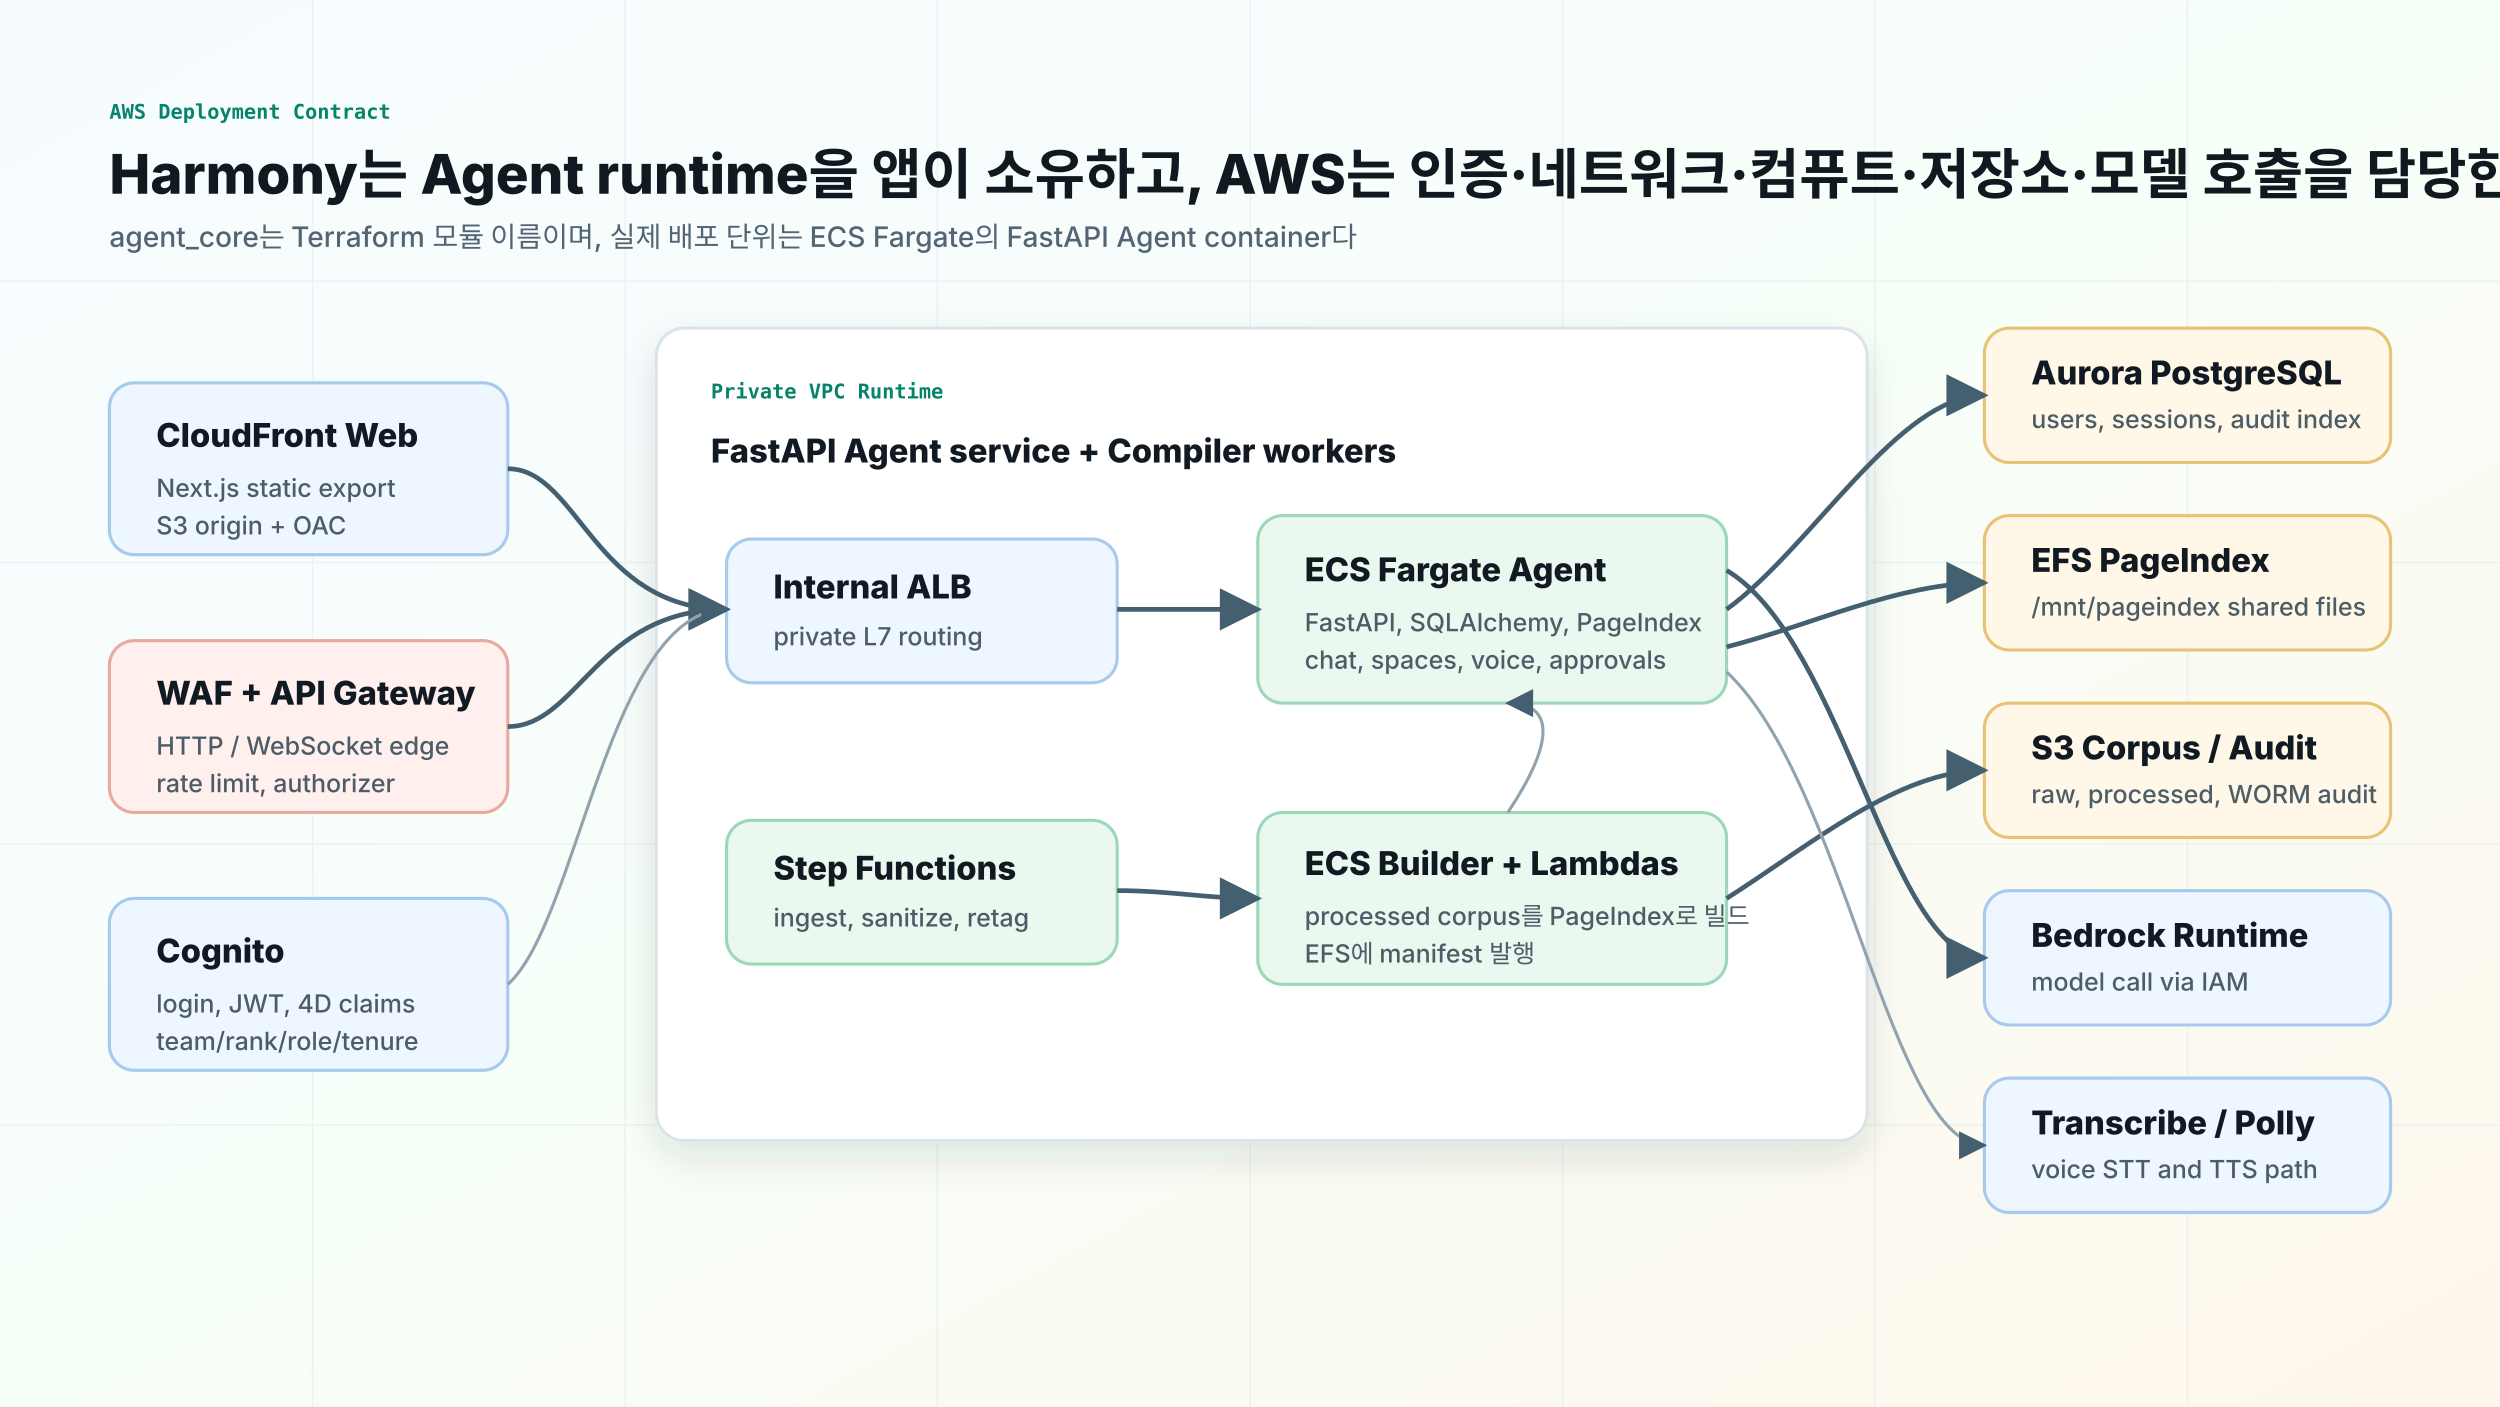
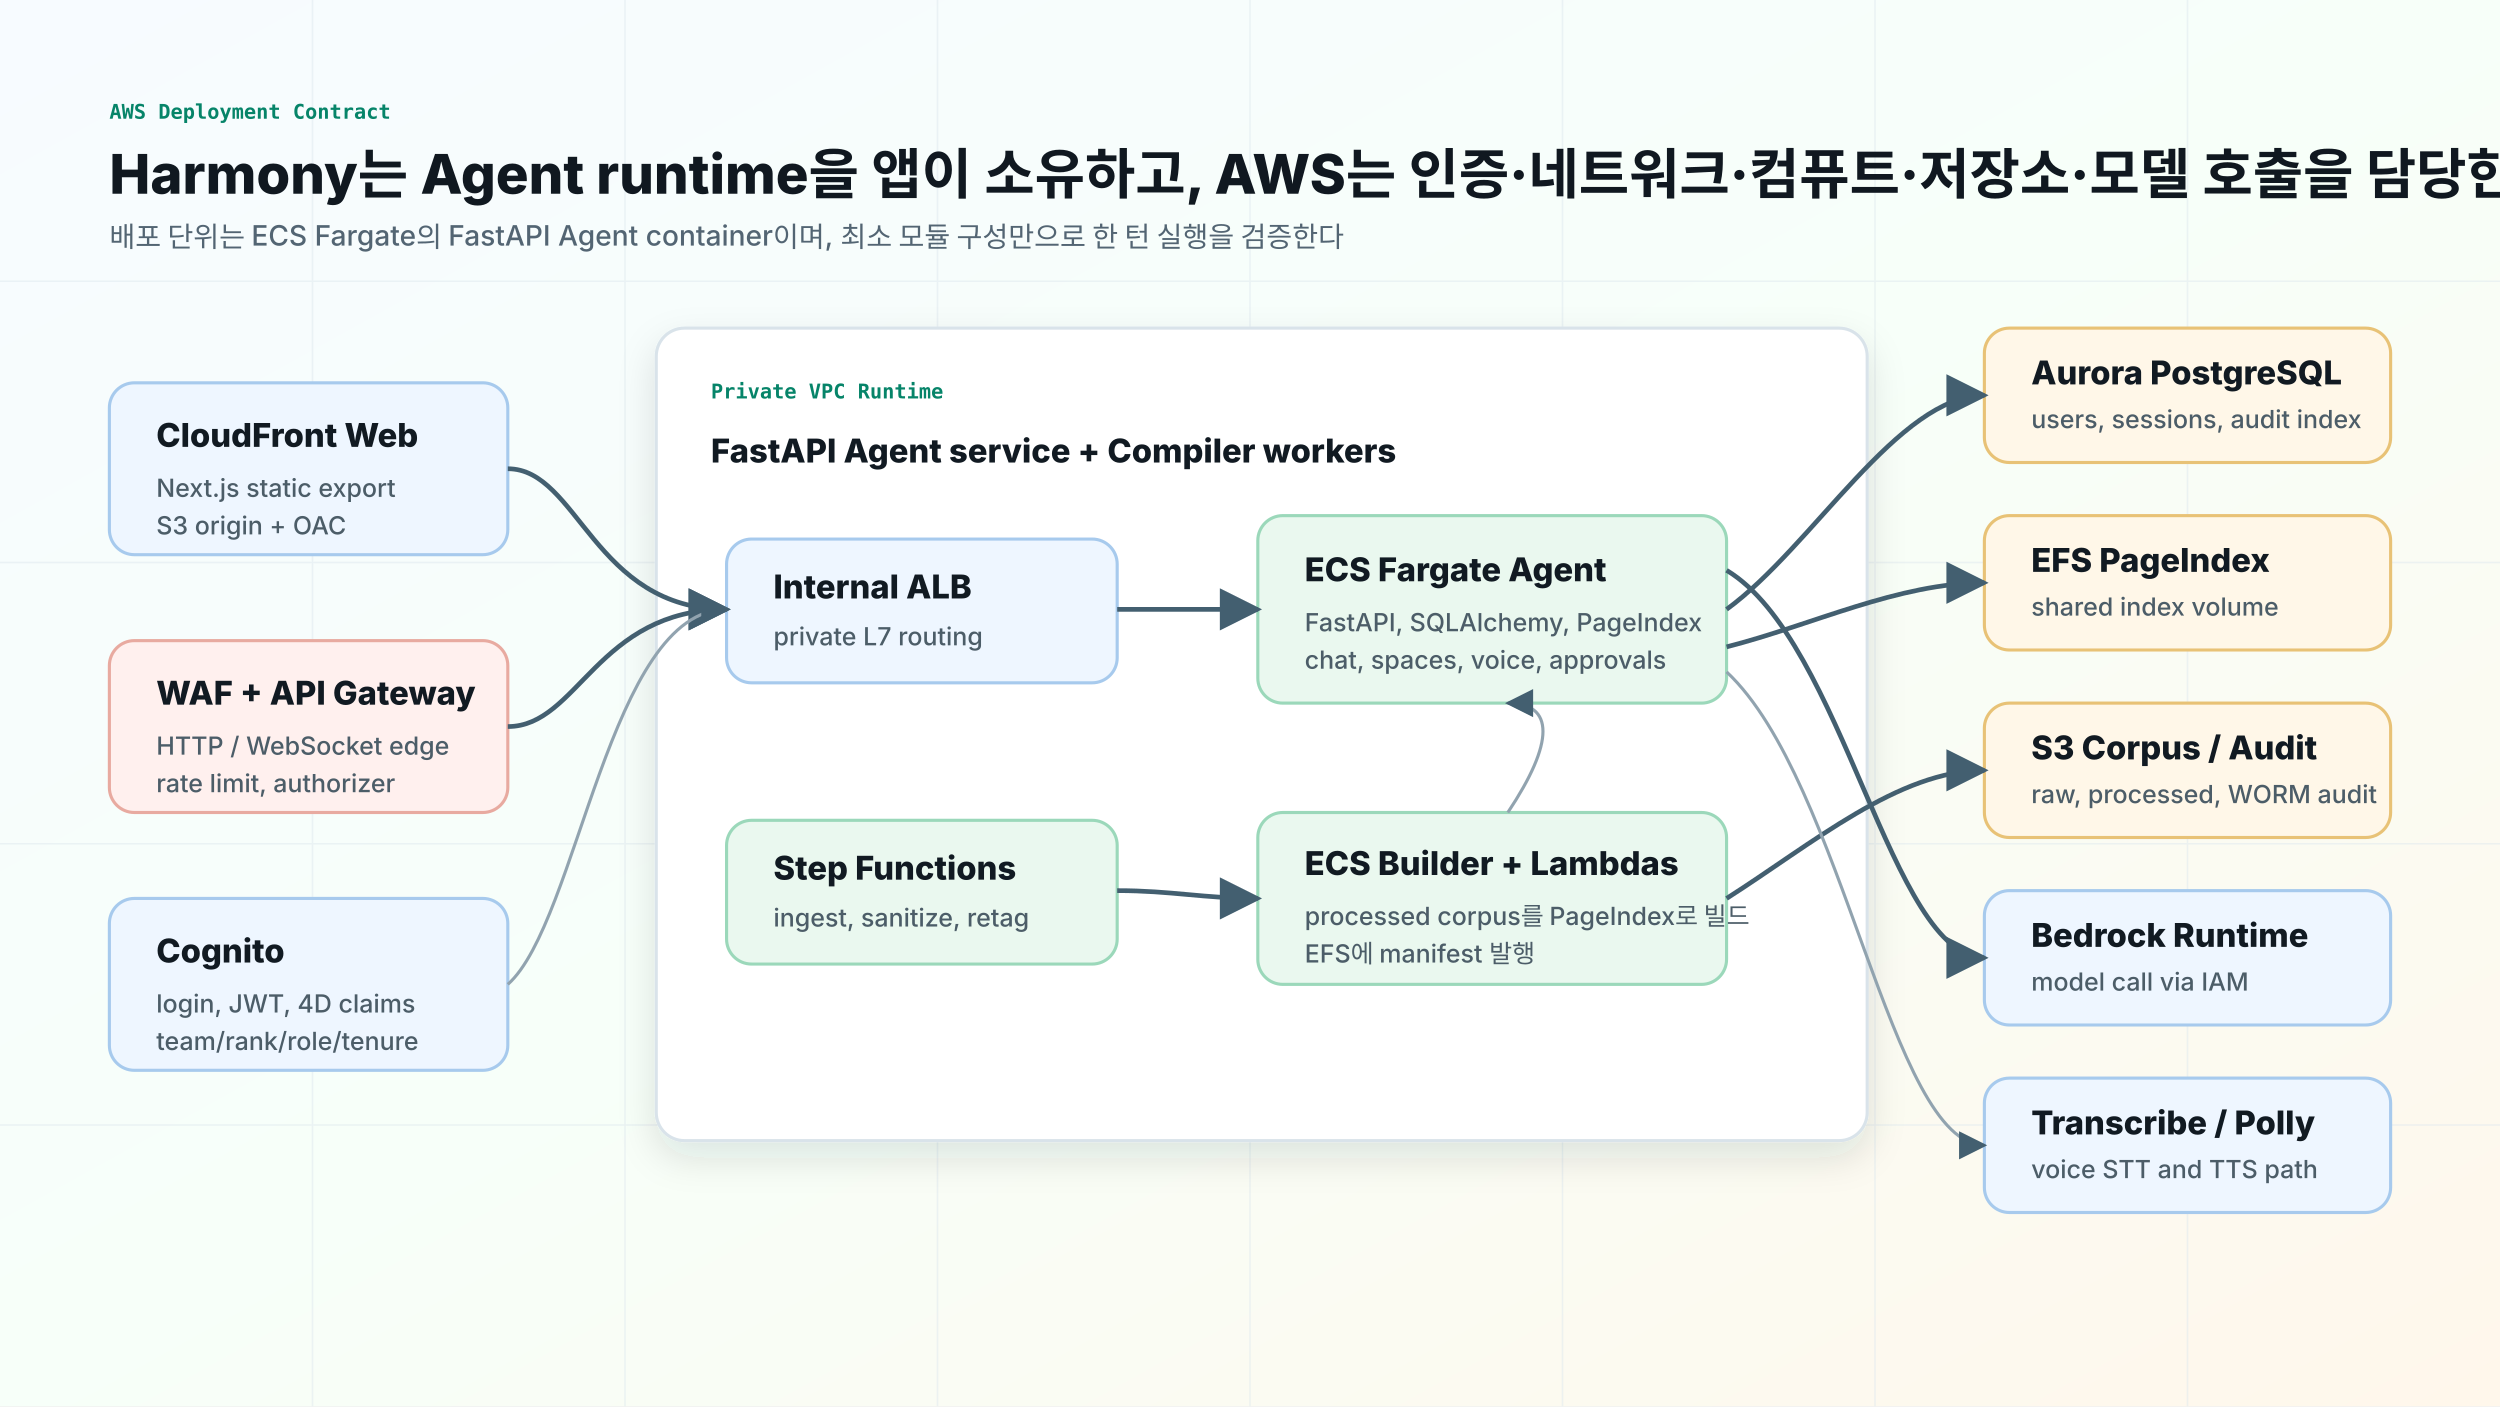
<svg xmlns="http://www.w3.org/2000/svg" width="1600" height="900" viewBox="0 0 1600 900" role="img" aria-labelledby="title desc">
  <defs>
    <linearGradient id="bg" x1="0" y1="0" x2="1" y2="1">
      <stop offset="0%" stop-color="#f7fbff" />
      <stop offset="50%" stop-color="#f7fff9" />
      <stop offset="100%" stop-color="#fff7eb" />
    </linearGradient>
    <filter id="shadow" x="-20%" y="-20%" width="140%" height="140%">
      <feDropShadow dx="0" dy="10" stdDeviation="12" flood-color="#1b2d36" flood-opacity="0.12" />
    </filter>
    <marker id="arrow" viewBox="0 0 10 10" refX="9" refY="5" markerWidth="9" markerHeight="9" orient="auto-start-reverse">
      <path d="M 0 0 L 10 5 L 0 10 z" fill="#435f70" />
    </marker>
    <style>
      .title { font: 800 35px -apple-system, BlinkMacSystemFont, "Segoe UI", sans-serif; fill: #101820; }
      .sub { font: 500 18px -apple-system, BlinkMacSystemFont, "Segoe UI", sans-serif; fill: #536573; }
      .eyebrow { font: 800 13px ui-monospace, SFMono-Regular, Menlo, monospace; letter-spacing: 0; text-transform: uppercase; fill: #068469; }
      .box-title { font: 800 21px -apple-system, BlinkMacSystemFont, "Segoe UI", sans-serif; fill: #111a22; }
      .box-text { font: 500 16px -apple-system, BlinkMacSystemFont, "Segoe UI", sans-serif; fill: #4c5d68; }
      .small { font: 800 13px ui-monospace, SFMono-Regular, Menlo, monospace; fill: #596977; }
      .panel { fill: #ffffff; stroke: #d9e3ea; stroke-width: 2; rx: 18; filter: url(#shadow); }
      .edge { fill: #eef6ff; stroke: #a7caed; stroke-width: 2; rx: 16; }
      .compute { fill: #eaf8ef; stroke: #9bd8ba; stroke-width: 2; rx: 16; }
      .data { fill: #fff7e8; stroke: #e8c276; stroke-width: 2; rx: 16; }
      .guard { fill: #fff0ee; stroke: #e8aaa0; stroke-width: 2; rx: 16; }
      .line { fill: none; stroke: #435f70; stroke-width: 3; marker-end: url(#arrow); }
      .thin { fill: none; stroke: #91a3af; stroke-width: 2; marker-end: url(#arrow); }
    </style>
  </defs>
  <rect width="1600" height="900" fill="url(#bg)" />
  <path d="M0 180 H1600 M0 360 H1600 M0 540 H1600 M0 720 H1600 M200 0 V900 M400 0 V900 M600 0 V900 M800 0 V900 M1000 0 V900 M1200 0 V900 M1400 0 V900" stroke="#dfe8ee" stroke-opacity="0.52" stroke-width="1" />
  <text x="70" y="76" class="eyebrow">AWS Deployment Contract</text>
  <text x="70" y="124" class="title">Harmony는 Agent runtime을 앱이 소유하고, AWS는 인증·네트워크·컴퓨트·저장소·모델 호출을 담당한다</text>
-   <text x="70" y="158" class="sub">agent_core는 Terraform 모듈 이름이며, 실제 배포 단위는 ECS Fargate의 FastAPI Agent container다</text>
+   <text x="70" y="158" class="sub">배포 단위는 ECS Fargate의 FastAPI Agent container이며, 최소 모듈 구성만으로 한 턴 실행을 검증한다</text>
  <rect x="70" y="245" width="255" height="110" class="edge" />
  <text x="100" y="286" class="box-title">CloudFront Web</text>
  <text x="100" y="318" class="box-text">Next.js static export</text>
  <text x="100" y="342" class="box-text">S3 origin + OAC</text>
  <rect x="70" y="410" width="255" height="110" class="guard" />
  <text x="100" y="451" class="box-title">WAF + API Gateway</text>
  <text x="100" y="483" class="box-text">HTTP / WebSocket edge</text>
  <text x="100" y="507" class="box-text">rate limit, authorizer</text>
  <rect x="70" y="575" width="255" height="110" class="edge" />
  <text x="100" y="616" class="box-title">Cognito</text>
  <text x="100" y="648" class="box-text">login, JWT, 4D claims</text>
  <text x="100" y="672" class="box-text">team/rank/role/tenure</text>
  <rect x="420" y="210" width="775" height="520" class="panel" />
  <text x="455" y="255" class="eyebrow">Private VPC Runtime</text>
  <text x="455" y="296" class="box-title">FastAPI Agent service + Compiler workers</text>
  <rect x="465" y="345" width="250" height="92" class="edge" />
  <text x="495" y="383" class="box-title">Internal ALB</text>
  <text x="495" y="413" class="box-text">private L7 routing</text>
  <rect x="805" y="330" width="300" height="120" class="compute" />
  <text x="835" y="372" class="box-title">ECS Fargate Agent</text>
  <text x="835" y="404" class="box-text">FastAPI, SQLAlchemy, PageIndex</text>
  <text x="835" y="428" class="box-text">chat, spaces, voice, approvals</text>
  <rect x="465" y="525" width="250" height="92" class="compute" />
  <text x="495" y="563" class="box-title">Step Functions</text>
  <text x="495" y="593" class="box-text">ingest, sanitize, retag</text>
  <rect x="805" y="520" width="300" height="110" class="compute" />
  <text x="835" y="560" class="box-title">ECS Builder + Lambdas</text>
  <text x="835" y="592" class="box-text">processed corpus를 PageIndex로 빌드</text>
  <text x="835" y="616" class="box-text">EFS에 manifest 발행</text>
  <rect x="1270" y="210" width="260" height="86" class="data" />
  <text x="1300" y="246" class="box-title">Aurora PostgreSQL</text>
  <text x="1300" y="274" class="box-text">users, sessions, audit index</text>
  <rect x="1270" y="330" width="260" height="86" class="data" />
  <text x="1300" y="366" class="box-title">EFS PageIndex</text>
-   <text x="1300" y="394" class="box-text">/mnt/pageindex shared files</text>
+   <text x="1300" y="394" class="box-text">shared index volume</text>
  <rect x="1270" y="450" width="260" height="86" class="data" />
  <text x="1300" y="486" class="box-title">S3 Corpus / Audit</text>
  <text x="1300" y="514" class="box-text">raw, processed, WORM audit</text>
  <rect x="1270" y="570" width="260" height="86" class="edge" />
  <text x="1300" y="606" class="box-title">Bedrock Runtime</text>
  <text x="1300" y="634" class="box-text">model call via IAM</text>
  <rect x="1270" y="690" width="260" height="86" class="edge" />
  <text x="1300" y="726" class="box-title">Transcribe / Polly</text>
  <text x="1300" y="754" class="box-text">voice STT and TTS path</text>
  <path class="line" d="M325 300 C370 300 380 390 465 390" />
  <path class="line" d="M325 465 C370 465 382 390 465 390" />
  <path class="thin" d="M325 630 C370 590 390 390 465 390" />
  <path class="line" d="M715 390 C750 390 770 390 805 390" />
  <path class="line" d="M715 570 C750 570 770 575 805 575" />
  <path class="line" d="M1105 390 C1160 350 1215 253 1270 253" />
  <path class="line" d="M1105 414 C1160 400 1215 373 1270 373" />
  <path class="line" d="M1105 575 C1160 540 1215 493 1270 493" />
  <path class="line" d="M1105 365 C1180 410 1210 613 1270 613" />
  <path class="thin" d="M1105 430 C1180 500 1210 733 1270 733" />
  <path class="thin" d="M965 520 C995 475 995 450 965 450" />
</svg>
